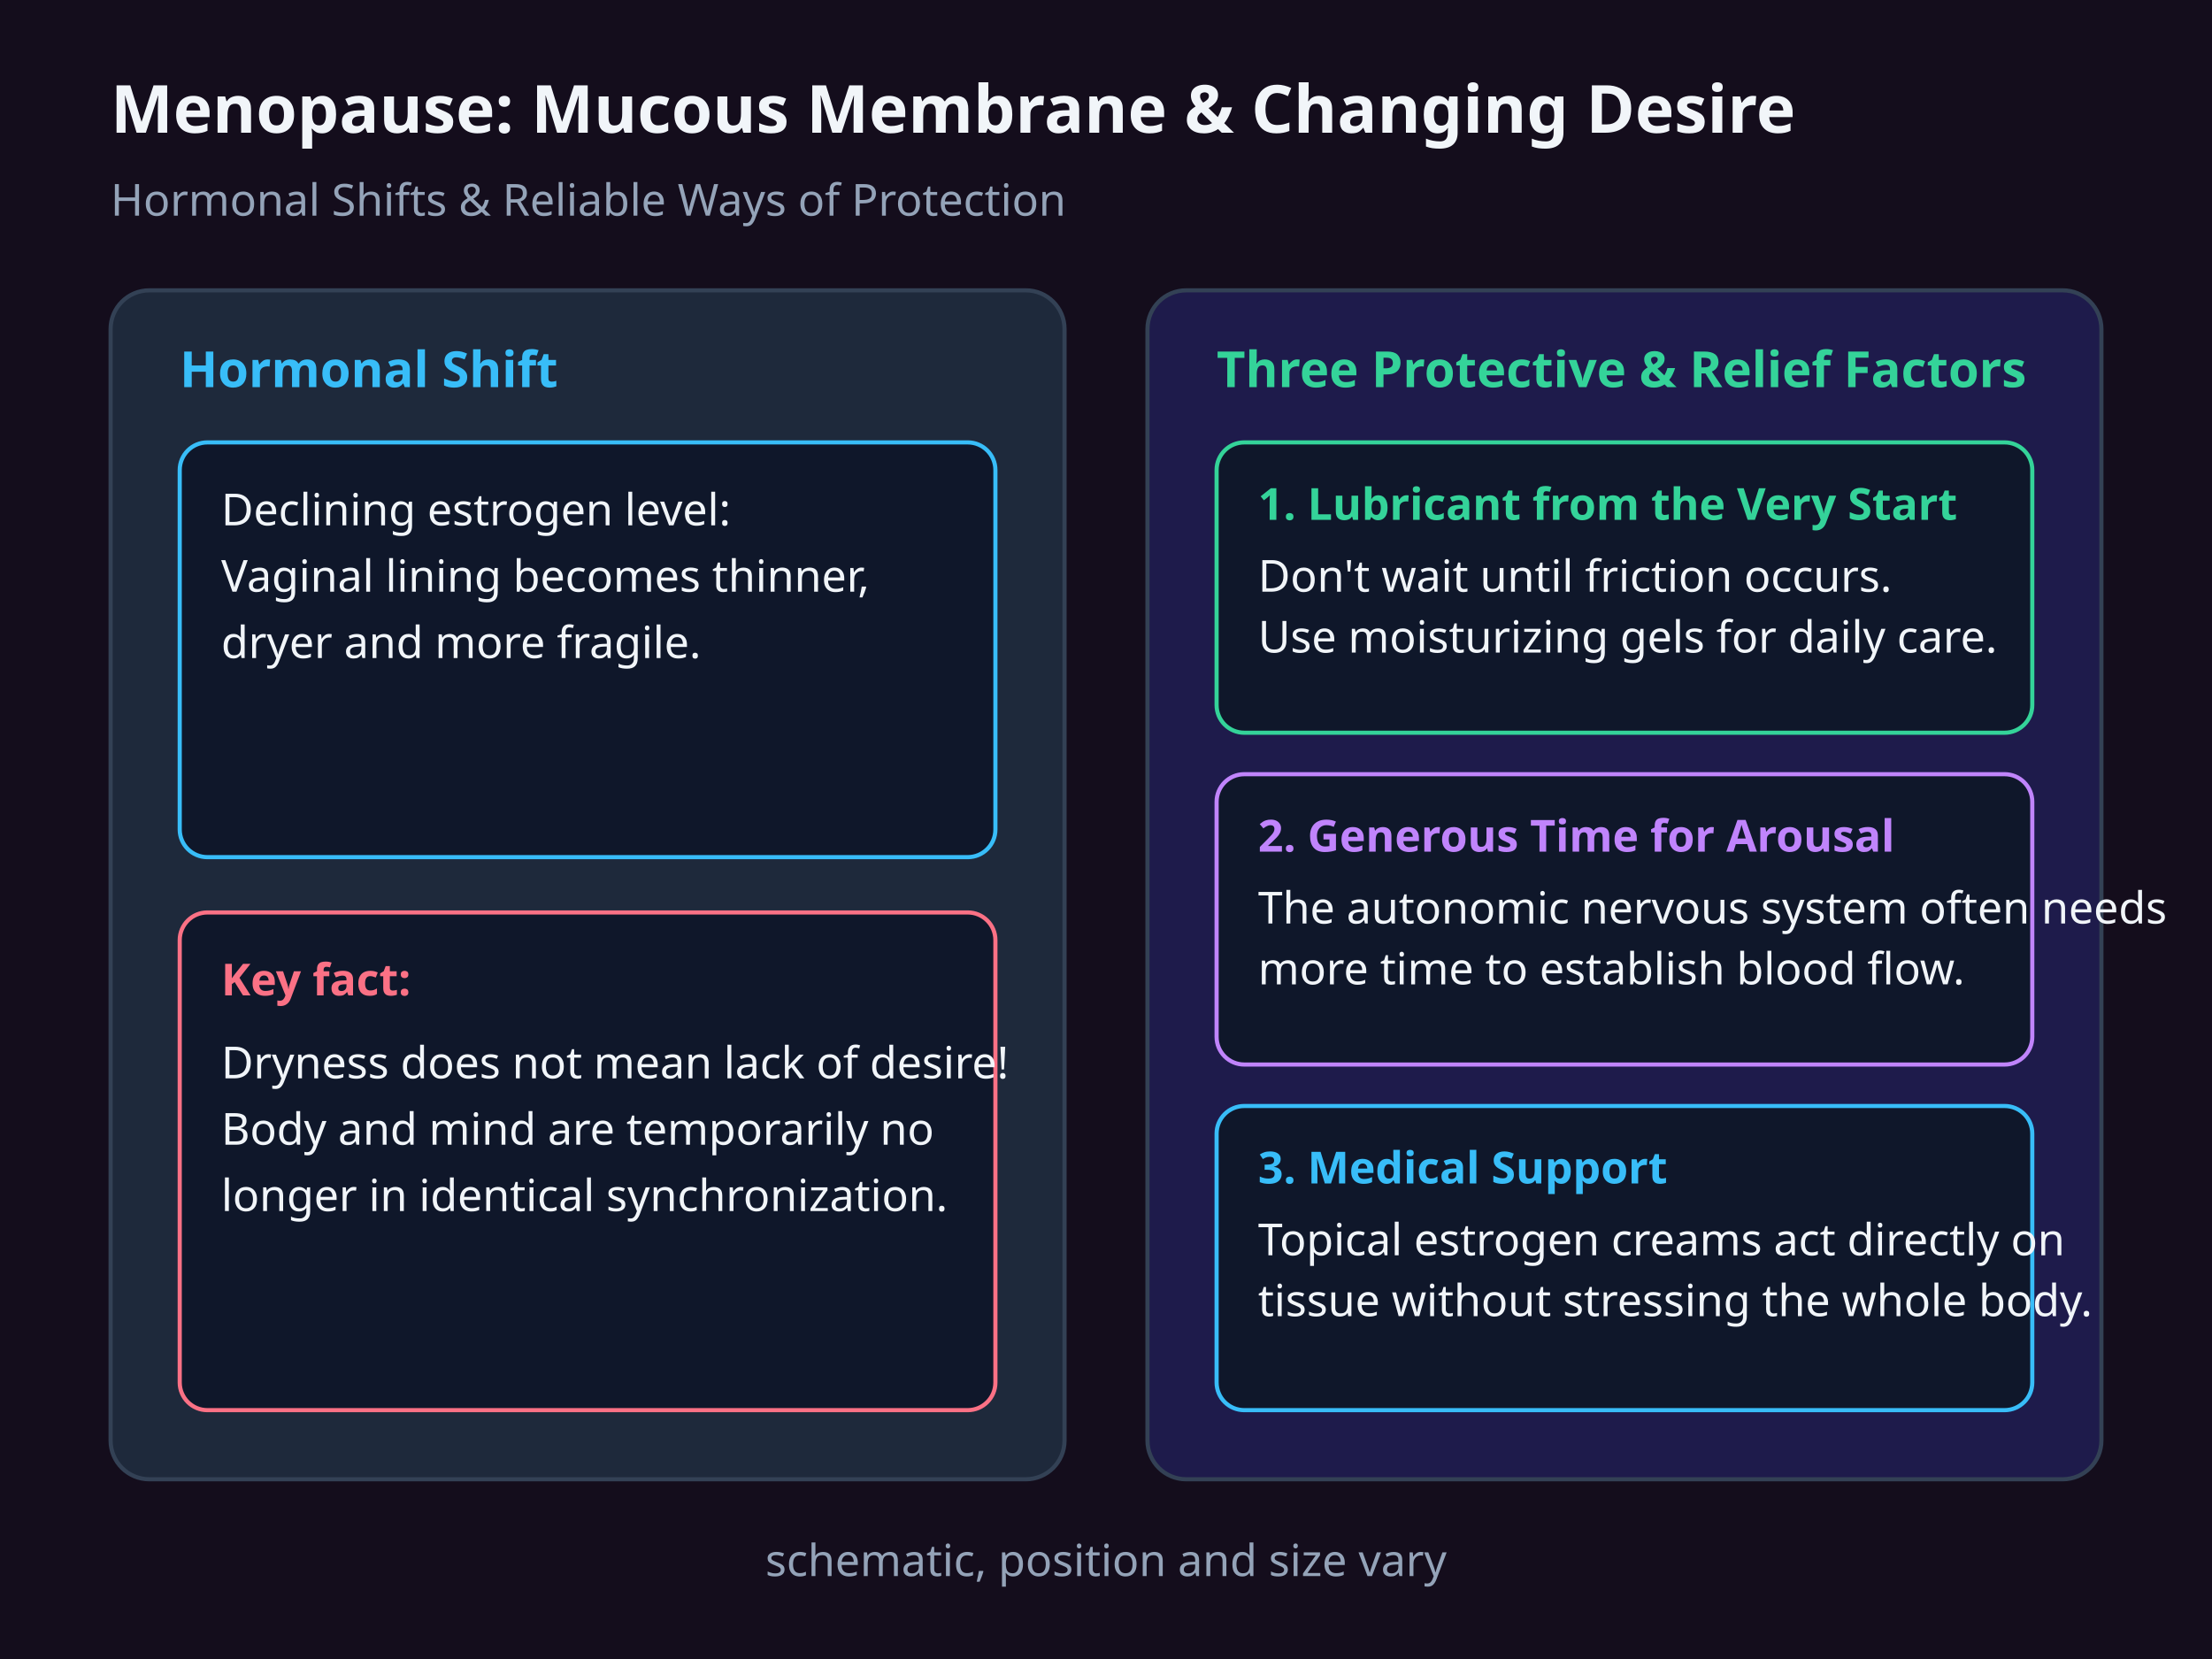
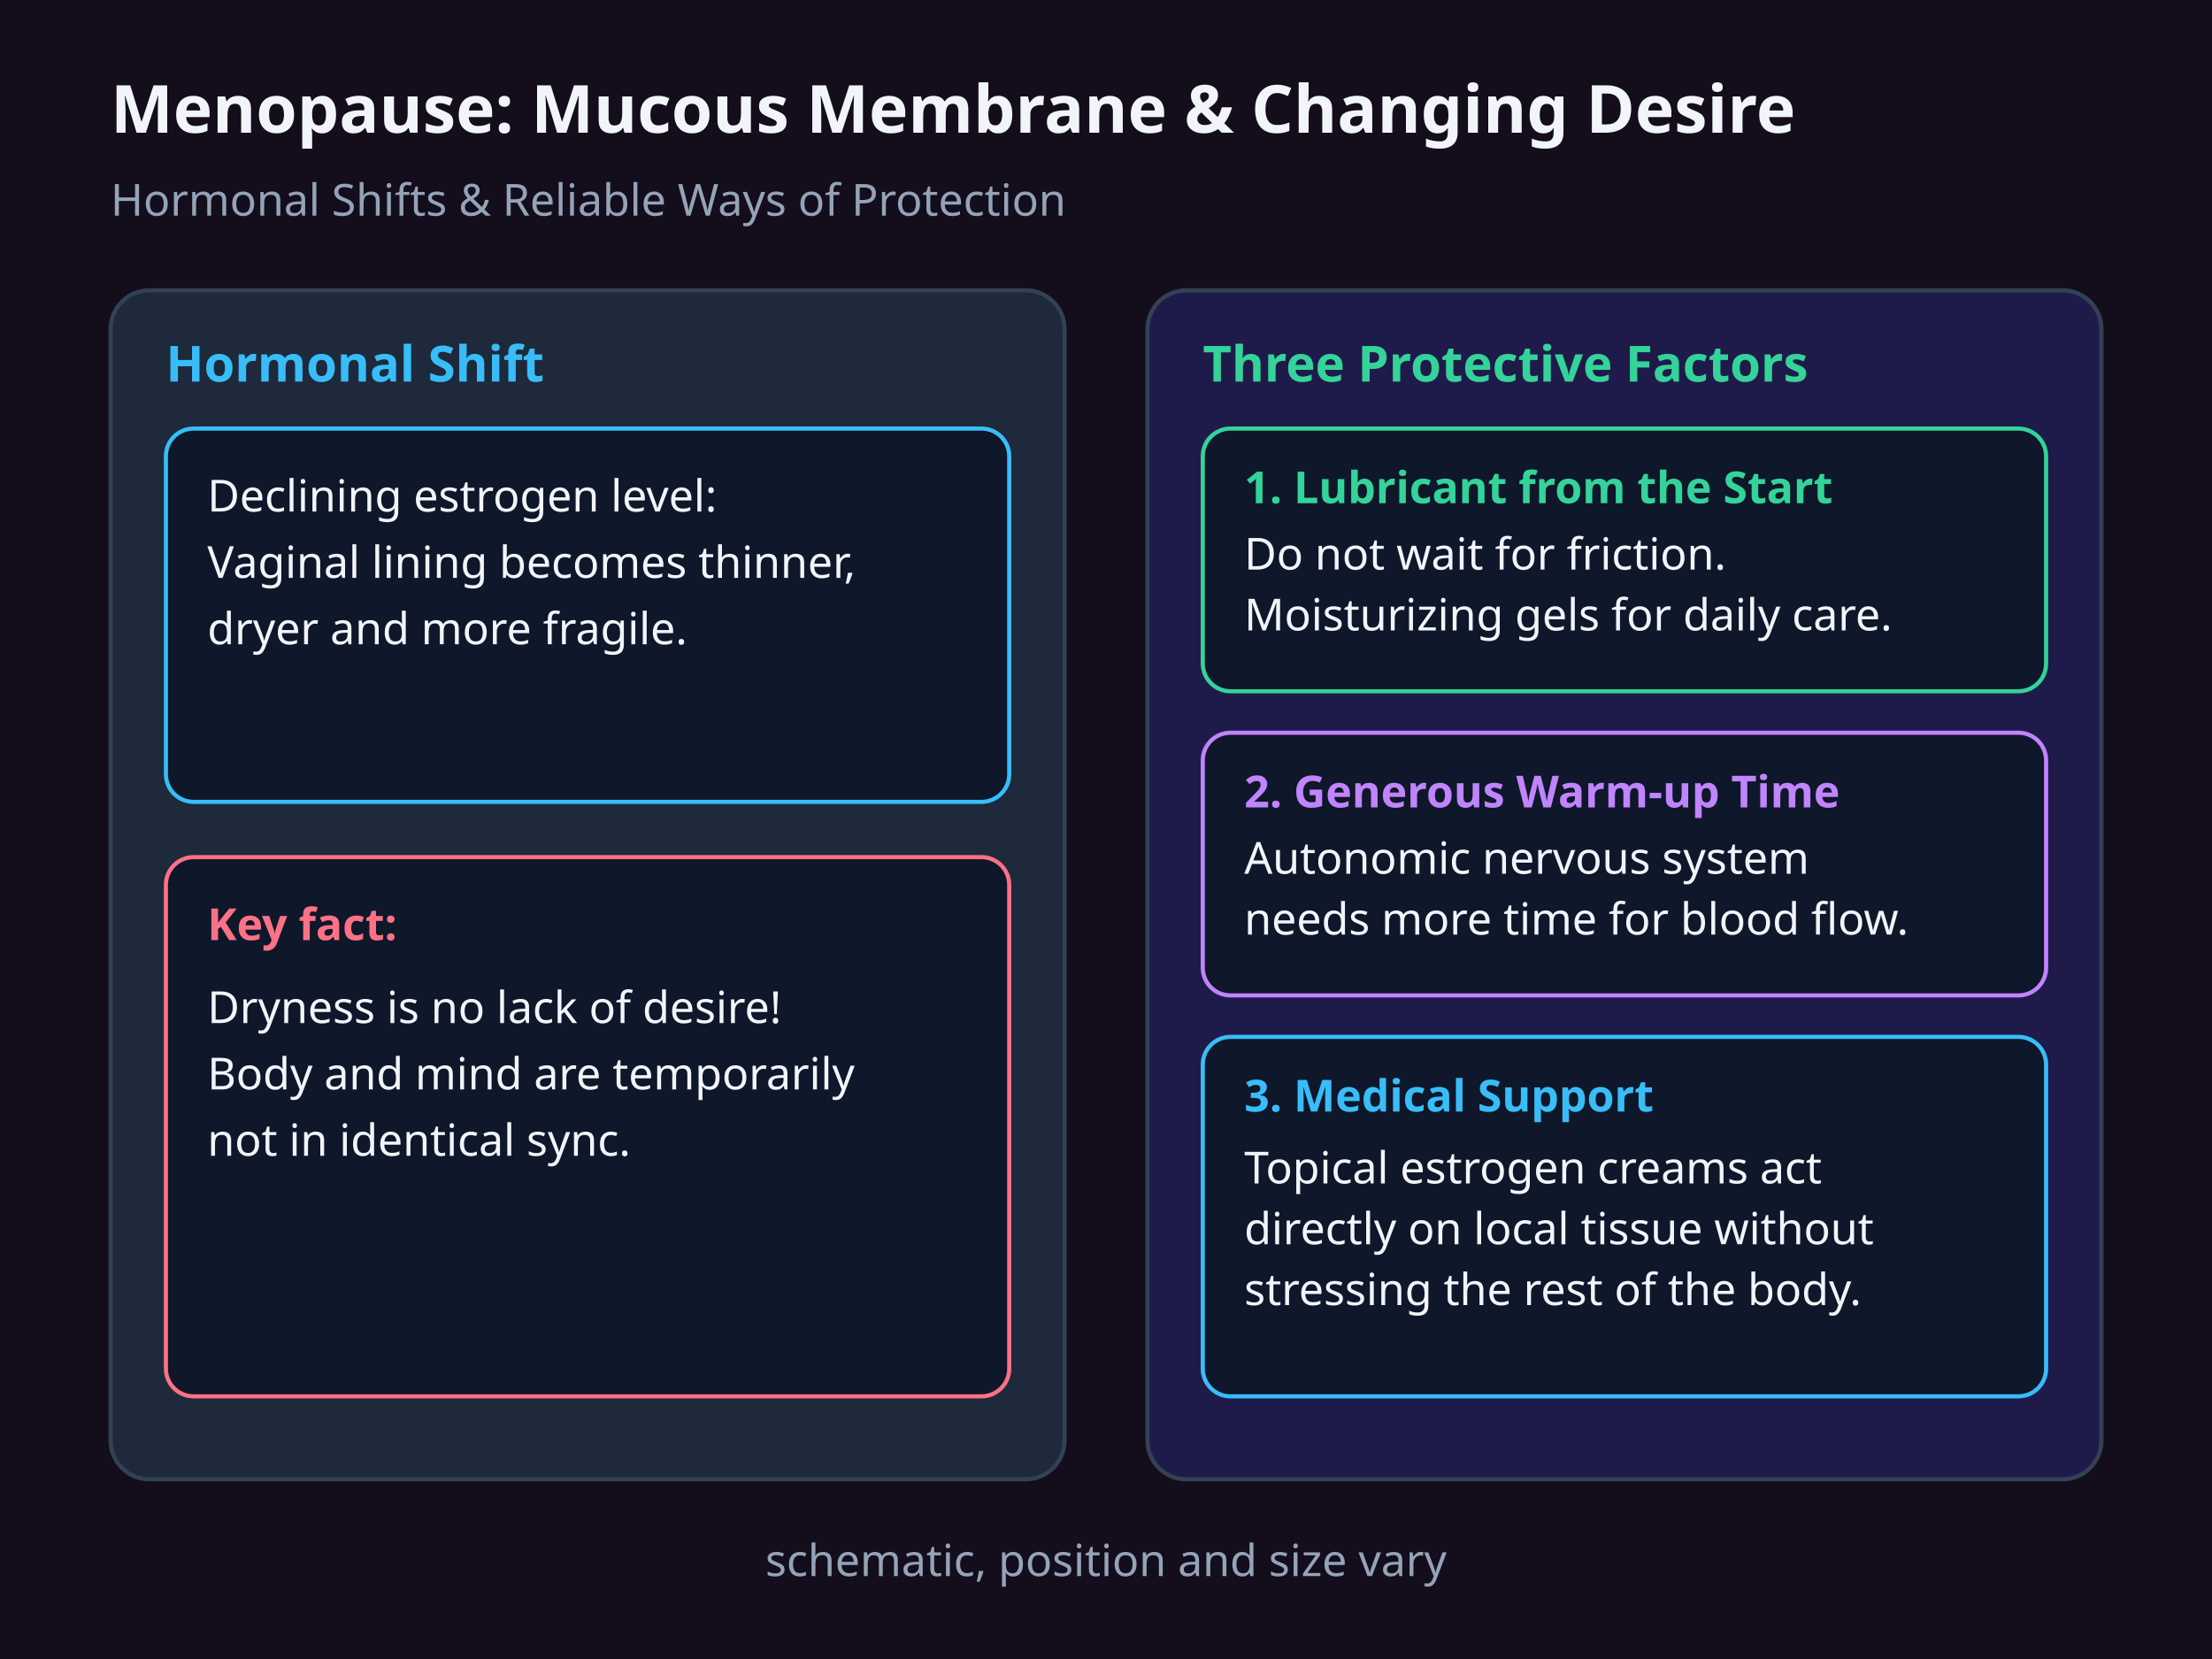
<svg xmlns="http://www.w3.org/2000/svg" viewBox="0 0 800 600" width="100%" height="100%">
  <rect width="800" height="600" fill="#140D1C" />
  <defs>
    <linearGradient id="bgGrad" x1="0%" y1="0%" x2="100%" y2="100%">
      <stop offset="0%" stop-color="#1E1B4B" stop-opacity="0.6" />
      <stop offset="100%" stop-color="#0F172A" stop-opacity="0.8" />
    </linearGradient>
    <linearGradient id="roseGrad" x1="0%" y1="0%" x2="100%" y2="0%">
      <stop offset="0%" stop-color="#FB7185" />
      <stop offset="100%" stop-color="#F43F5E" />
    </linearGradient>
    <linearGradient id="cyanGrad" x1="0%" y1="0%" x2="100%" y2="0%">
      <stop offset="0%" stop-color="#38BDF8" />
      <stop offset="100%" stop-color="#0284C7" />
    </linearGradient>
    <linearGradient id="greenGrad" x1="0%" y1="0%" x2="100%" y2="0%">
      <stop offset="0%" stop-color="#34D399" />
      <stop offset="100%" stop-color="#059669" />
    </linearGradient>
    <linearGradient id="purpleGrad" x1="0%" y1="0%" x2="100%" y2="0%">
      <stop offset="0%" stop-color="#C084FC" />
      <stop offset="100%" stop-color="#9333EA" />
    </linearGradient>
  </defs>
  <text x="40" y="48" fill="#F1F5F9" font-family="sans-serif" font-size="24px" font-weight="bold">Menopause: Mucous Membrane &amp; Changing Desire</text>
  <text x="40" y="78" fill="#94A3B8" font-family="sans-serif" font-size="16px">Hormonal Shifts &amp; Reliable Ways of Protection</text>
  <rect x="40" y="105" width="345" height="430" rx="14" fill="#1E293B" stroke="#334155" stroke-width="1.5" />
-   <text x="65" y="140" fill="#38BDF8" font-family="sans-serif" font-size="18px" font-weight="bold">Hormonal Shift</text>
-   <rect x="65" y="160" width="295" height="150" rx="10" fill="#0F172A" stroke="#38BDF8" stroke-width="1.5" />
-   <text x="80" y="190" fill="#F1F5F9" font-family="sans-serif" font-size="16px" font-weight="normal" text-anchor="start">Declining estrogen level:</text>
-   <text x="80" y="214" fill="#F1F5F9" font-family="sans-serif" font-size="16px" font-weight="normal" text-anchor="start">Vaginal lining becomes thinner,</text>
-   <text x="80" y="238" fill="#F1F5F9" font-family="sans-serif" font-size="16px" font-weight="normal" text-anchor="start">dryer and more fragile.</text>
-   <rect x="65" y="330" width="295" height="180" rx="10" fill="#0F172A" stroke="#FB7185" stroke-width="1.5" />
-   <text x="80" y="360" fill="#FB7185" font-family="sans-serif" font-size="16px" font-weight="bold">Key fact:</text>
-   <text x="80" y="390" fill="#F1F5F9" font-family="sans-serif" font-size="16px" font-weight="normal" text-anchor="start">Dryness does not mean lack of desire!</text>
-   <text x="80" y="414" fill="#F1F5F9" font-family="sans-serif" font-size="16px" font-weight="normal" text-anchor="start">Body and mind are temporarily no</text>
-   <text x="80" y="438" fill="#F1F5F9" font-family="sans-serif" font-size="16px" font-weight="normal" text-anchor="start">longer in identical synchronization.</text>
+   <text x="60" y="138" fill="#38BDF8" font-family="sans-serif" font-size="18px" font-weight="bold">Hormonal Shift</text>
+   <rect x="60" y="155" width="305" height="135" rx="10" fill="#0F172A" stroke="#38BDF8" stroke-width="1.5" />
+   <text x="75" y="185" fill="#F1F5F9" font-family="sans-serif" font-size="16px" font-weight="normal" text-anchor="start">Declining estrogen level:</text>
+   <text x="75" y="209" fill="#F1F5F9" font-family="sans-serif" font-size="16px" font-weight="normal" text-anchor="start">Vaginal lining becomes thinner,</text>
+   <text x="75" y="233" fill="#F1F5F9" font-family="sans-serif" font-size="16px" font-weight="normal" text-anchor="start">dryer and more fragile.</text>
+   <rect x="60" y="310" width="305" height="195" rx="10" fill="#0F172A" stroke="#FB7185" stroke-width="1.5" />
+   <text x="75" y="340" fill="#FB7185" font-family="sans-serif" font-size="16px" font-weight="bold">Key fact:</text>
+   <text x="75" y="370" fill="#F1F5F9" font-family="sans-serif" font-size="16px" font-weight="normal" text-anchor="start">Dryness is no lack of desire!</text>
+   <text x="75" y="394" fill="#F1F5F9" font-family="sans-serif" font-size="16px" font-weight="normal" text-anchor="start">Body and mind are temporarily</text>
+   <text x="75" y="418" fill="#F1F5F9" font-family="sans-serif" font-size="16px" font-weight="normal" text-anchor="start">not in identical sync.</text>
  <rect x="415" y="105" width="345" height="430" rx="14" fill="#1E1B4B" stroke="#334155" stroke-width="1.5" />
-   <text x="440" y="140" fill="#34D399" font-family="sans-serif" font-size="18px" font-weight="bold">Three Protective &amp; Relief Factors</text>
-   <rect x="440" y="160" width="295" height="105" rx="10" fill="#0F172A" stroke="#34D399" stroke-width="1.5" />
-   <text x="455" y="188" fill="#34D399" font-family="sans-serif" font-size="16px" font-weight="bold">1. Lubricant from the Very Start</text>
-   <text x="455" y="214" fill="#F1F5F9" font-family="sans-serif" font-size="16px" font-weight="normal" text-anchor="start">Don't wait until friction occurs.</text>
-   <text x="455" y="236" fill="#F1F5F9" font-family="sans-serif" font-size="16px" font-weight="normal" text-anchor="start">Use moisturizing gels for daily care.</text>
-   <rect x="440" y="280" width="295" height="105" rx="10" fill="#0F172A" stroke="#C084FC" stroke-width="1.5" />
-   <text x="455" y="308" fill="#C084FC" font-family="sans-serif" font-size="16px" font-weight="bold">2. Generous Time for Arousal</text>
-   <text x="455" y="334" fill="#F1F5F9" font-family="sans-serif" font-size="16px" font-weight="normal" text-anchor="start">The autonomic nervous system often needs</text>
-   <text x="455" y="356" fill="#F1F5F9" font-family="sans-serif" font-size="16px" font-weight="normal" text-anchor="start">more time to establish blood flow.</text>
-   <rect x="440" y="400" width="295" height="110" rx="10" fill="#0F172A" stroke="#38BDF8" stroke-width="1.5" />
-   <text x="455" y="428" fill="#38BDF8" font-family="sans-serif" font-size="16px" font-weight="bold">3. Medical Support</text>
-   <text x="455" y="454" fill="#F1F5F9" font-family="sans-serif" font-size="16px" font-weight="normal" text-anchor="start">Topical estrogen creams act directly on</text>
-   <text x="455" y="476" fill="#F1F5F9" font-family="sans-serif" font-size="16px" font-weight="normal" text-anchor="start">tissue without stressing the whole body.</text>
+   <text x="435" y="138" fill="#34D399" font-family="sans-serif" font-size="18px" font-weight="bold">Three Protective Factors</text>
+   <rect x="435" y="155" width="305" height="95" rx="10" fill="#0F172A" stroke="#34D399" stroke-width="1.5" />
+   <text x="450" y="182" fill="#34D399" font-family="sans-serif" font-size="16px" font-weight="bold">1. Lubricant from the Start</text>
+   <text x="450" y="206" fill="#F1F5F9" font-family="sans-serif" font-size="16px" font-weight="normal" text-anchor="start">Do not wait for friction.</text>
+   <text x="450" y="228" fill="#F1F5F9" font-family="sans-serif" font-size="16px" font-weight="normal" text-anchor="start">Moisturizing gels for daily care.</text>
+   <rect x="435" y="265" width="305" height="95" rx="10" fill="#0F172A" stroke="#C084FC" stroke-width="1.5" />
+   <text x="450" y="292" fill="#C084FC" font-family="sans-serif" font-size="16px" font-weight="bold">2. Generous Warm-up Time</text>
+   <text x="450" y="316" fill="#F1F5F9" font-family="sans-serif" font-size="16px" font-weight="normal" text-anchor="start">Autonomic nervous system</text>
+   <text x="450" y="338" fill="#F1F5F9" font-family="sans-serif" font-size="16px" font-weight="normal" text-anchor="start">needs more time for blood flow.</text>
+   <rect x="435" y="375" width="305" height="130" rx="10" fill="#0F172A" stroke="#38BDF8" stroke-width="1.5" />
+   <text x="450" y="402" fill="#38BDF8" font-family="sans-serif" font-size="16px" font-weight="bold">3. Medical Support</text>
+   <text x="450" y="428" fill="#F1F5F9" font-family="sans-serif" font-size="16px" font-weight="normal" text-anchor="start">Topical estrogen creams act</text>
+   <text x="450" y="450" fill="#F1F5F9" font-family="sans-serif" font-size="16px" font-weight="normal" text-anchor="start">directly on local tissue without</text>
+   <text x="450" y="472" fill="#F1F5F9" font-family="sans-serif" font-size="16px" font-weight="normal" text-anchor="start">stressing the rest of the body.</text>
  <text x="400" y="570" fill="#94A3B8" font-family="sans-serif" font-size="16px" text-anchor="middle">schematic, position and size vary</text>
</svg>
